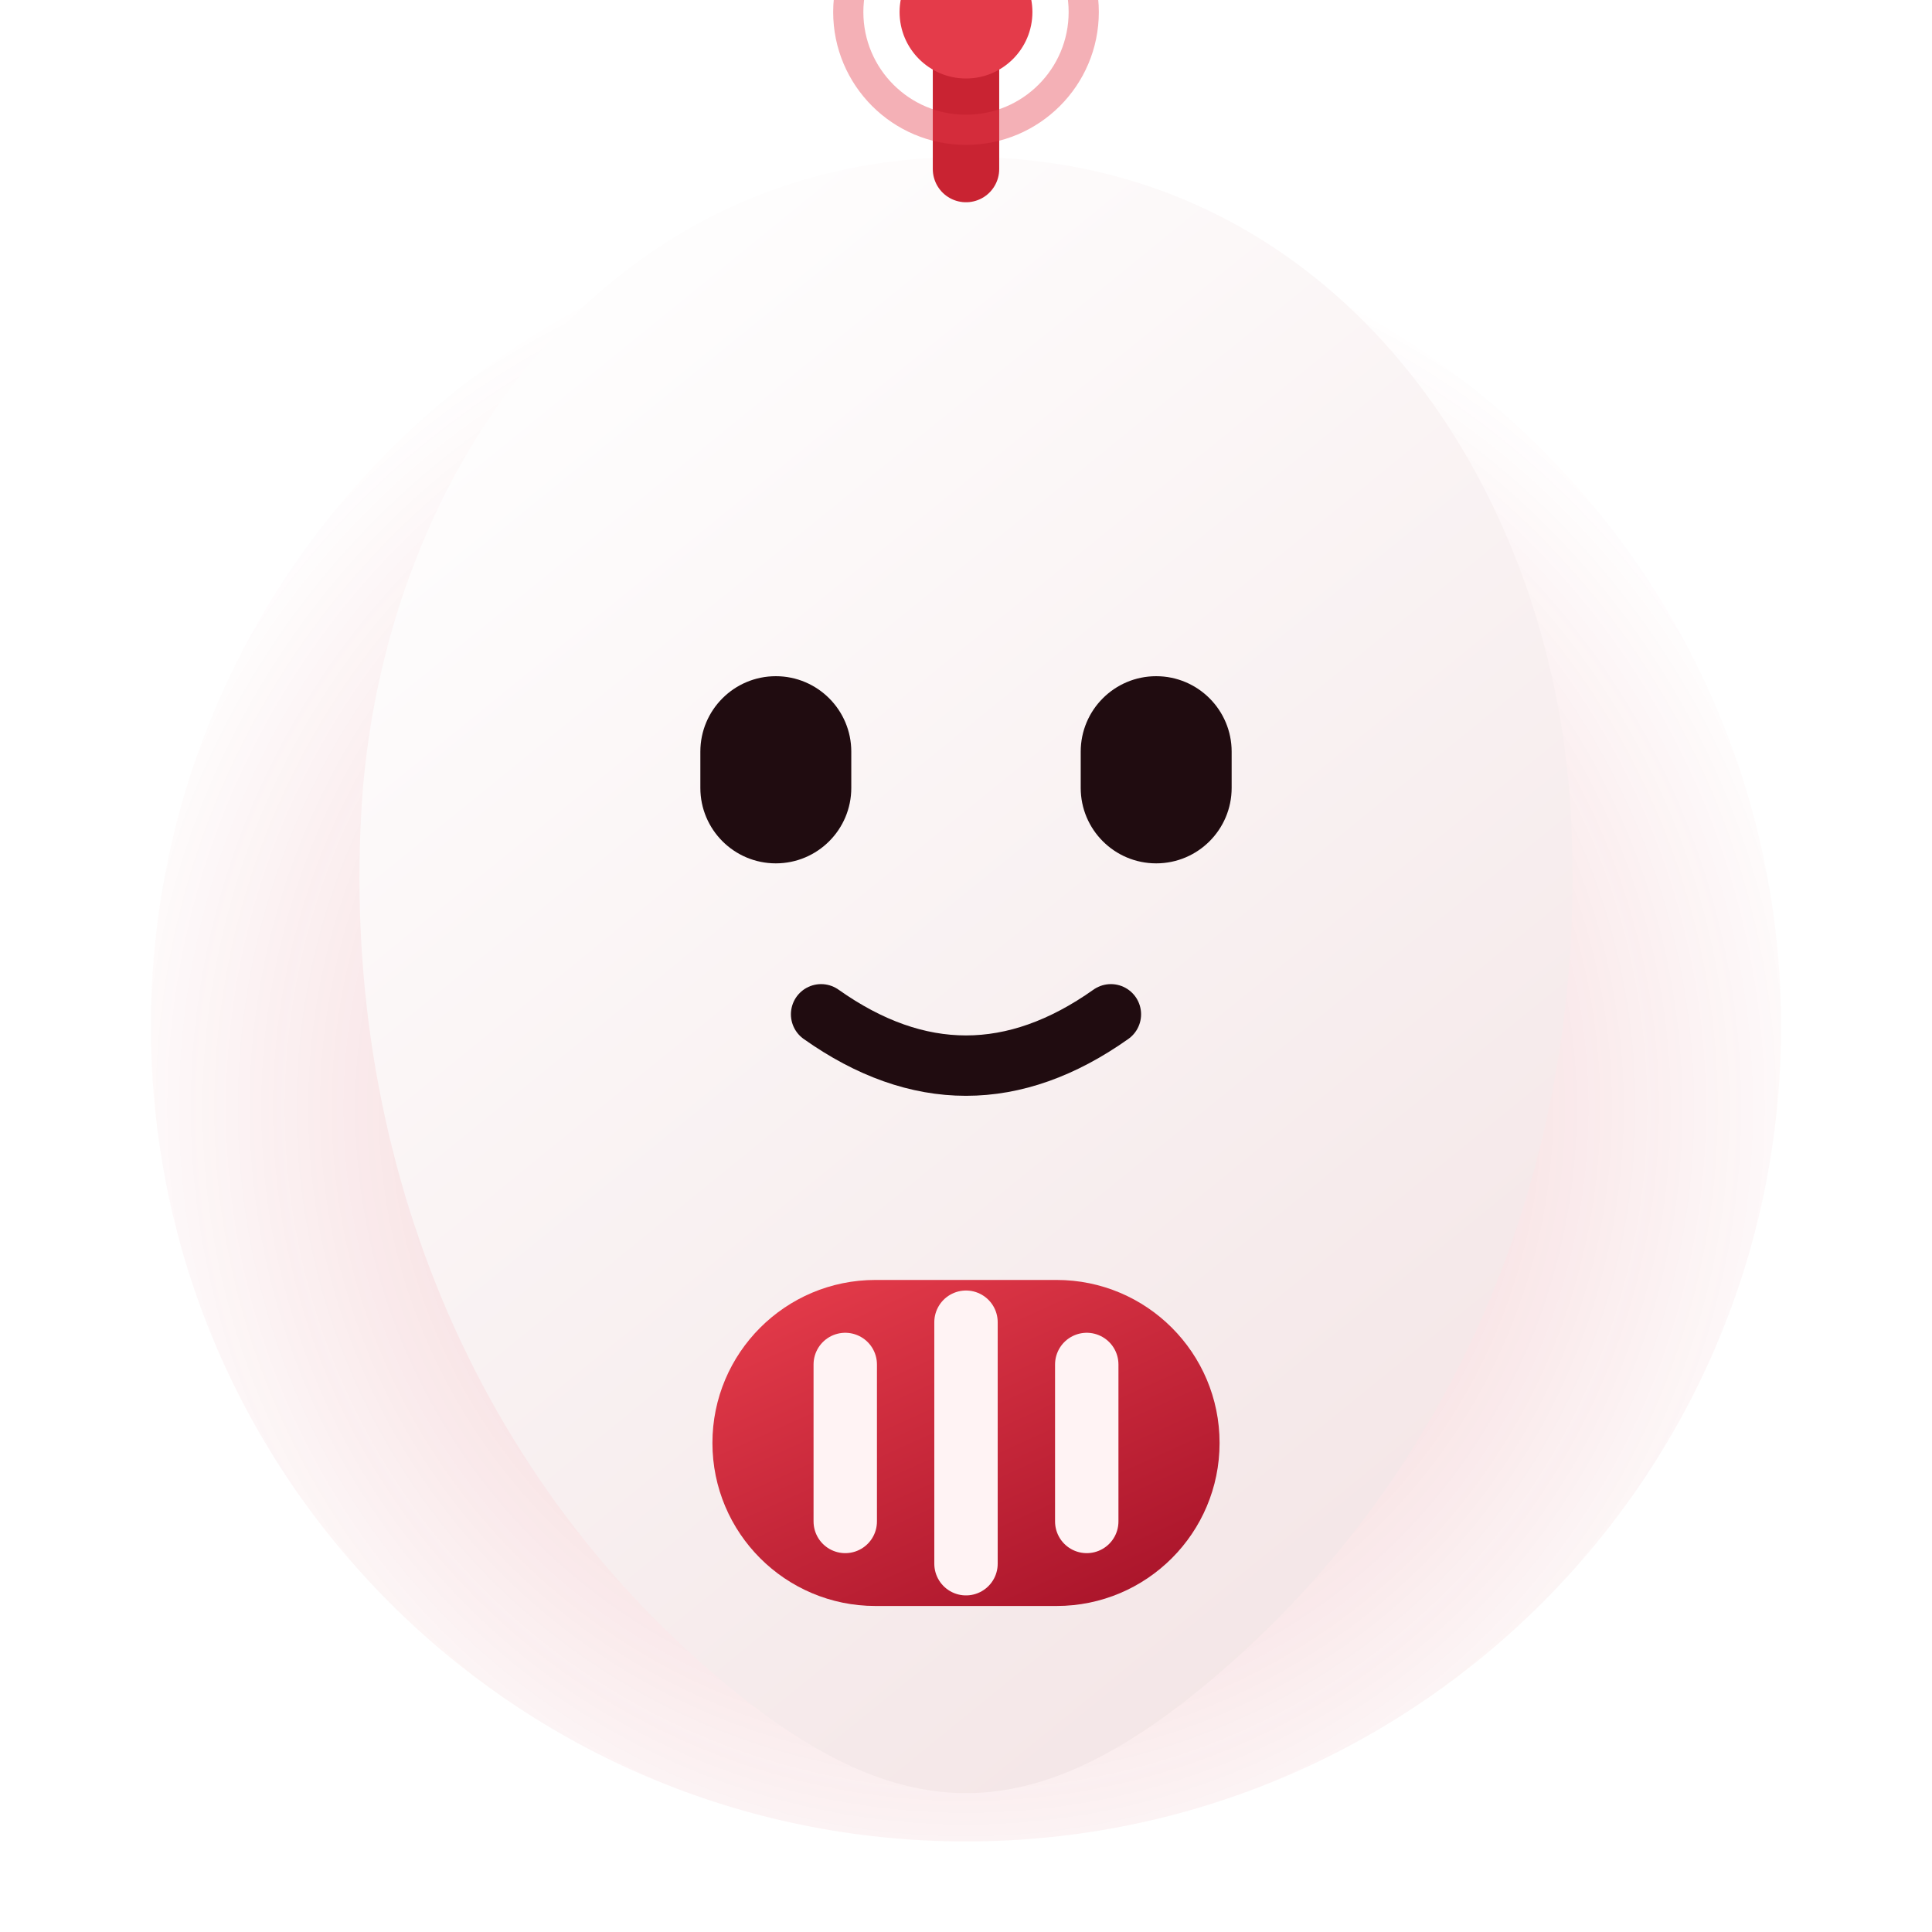
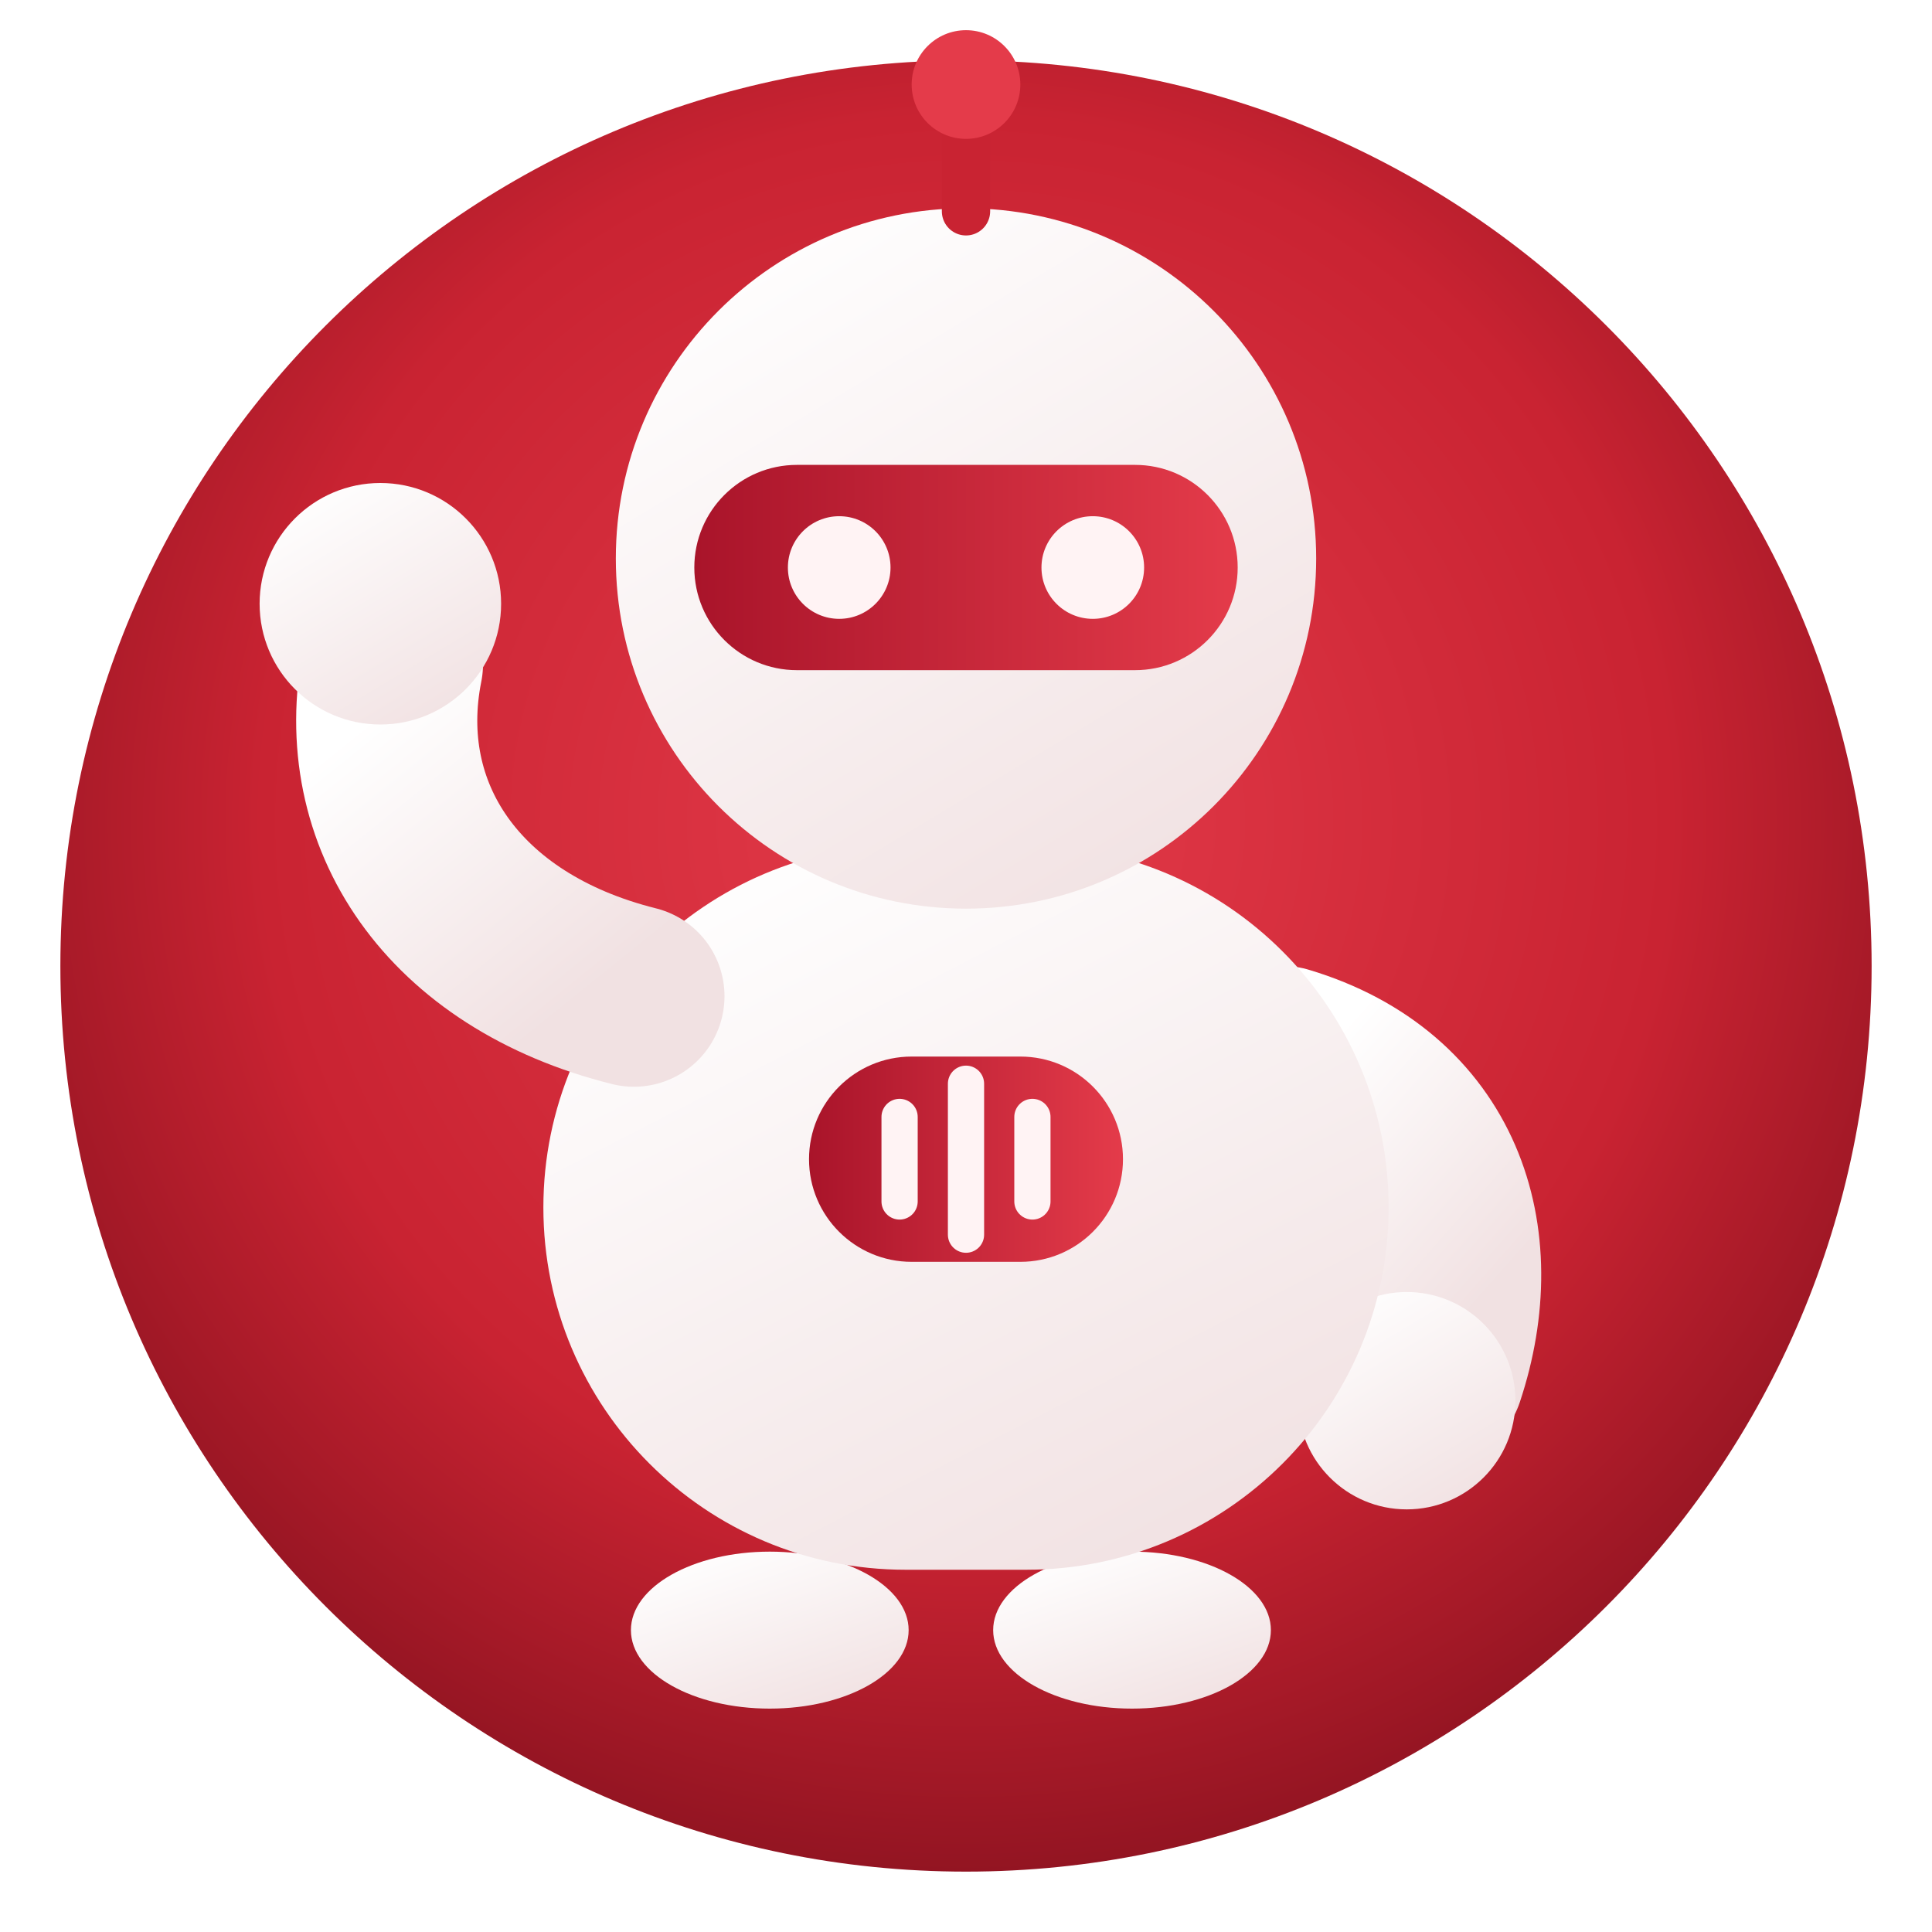
- <svg xmlns="http://www.w3.org/2000/svg" viewBox="0 0 32 32" width="32" height="32">
+ <svg xmlns="http://www.w3.org/2000/svg" viewBox="0 0 64 64" width="32" height="32">
  <defs>
-     <radialGradient id="g" cx="50%" cy="55%" r="55%">
-       <stop offset="0%" stop-color="#C92332" stop-opacity="0.3" />
-       <stop offset="100%" stop-color="#C92332" stop-opacity="0" />
+     <radialGradient id="d" cx="50%" cy="42%" r="65%">
+       <stop offset="0%" stop-color="#E43B4A" />
+       <stop offset="60%" stop-color="#C92332" />
+       <stop offset="100%" stop-color="#7F0F1C" />
    </radialGradient>
    <linearGradient id="b" x1="0.2" y1="0" x2="0.8" y2="1">
      <stop offset="0%" stop-color="#FFFFFF" />
-       <stop offset="100%" stop-color="#F3E4E5" />
+       <stop offset="100%" stop-color="#F1E1E2" />
    </linearGradient>
-     <linearGradient id="k" x1="0.15" y1="0" x2="0.85" y2="1">
-       <stop offset="0%" stop-color="#E43B4A" />
-       <stop offset="100%" stop-color="#A9142A" />
+     <linearGradient id="v" x1="0" y1="0" x2="1" y2="0">
+       <stop offset="0%" stop-color="#A9142A" />
+       <stop offset="100%" stop-color="#E43B4A" />
    </linearGradient>
  </defs>
-   <circle cx="16" cy="17" r="13.5" fill="url(#g)" />
-   <path d="M16 2.6C22 2.6 25.6 7.8 26 13.2C26.4 19 24.2 24.6 19.6 28.2C17 30.2 15 30.2 12.4 28.2C7.8 24.6 5.6 19 6 13.2C6.4 7.8 10 2.6 16 2.6Z" fill="url(#b)" />
-   <line x1="16" y1="2.8" x2="16" y2="0.2" stroke="#C92332" stroke-width="1.1" stroke-linecap="round" />
-   <circle cx="16" cy="0.2" r="1.1" fill="#E43B4A" />
-   <circle cx="16" cy="0.2" r="1.95" fill="none" stroke="#E43B4A" stroke-opacity="0.4" stroke-width="0.5" />
-   <rect x="11.6" y="11.2" width="2.5" height="3.1" rx="1.25" fill="#200C10" />
-   <rect x="17.9" y="11.2" width="2.5" height="3.1" rx="1.25" fill="#200C10" />
-   <path d="M13.6 16.8Q16 18.5 18.4 16.8" stroke="#200C10" stroke-width="1" stroke-linecap="round" fill="none" />
-   <rect x="11.8" y="21.2" width="8.4" height="5.4" rx="2.7" fill="url(#k)" />
-   <g stroke="#FFF3F4" stroke-width="1.05" stroke-linecap="round">
-     <line x1="14" y1="22.6" x2="14" y2="25.2" />
-     <line x1="16" y1="21.9" x2="16" y2="25.9" />
-     <line x1="18" y1="22.6" x2="18" y2="25.2" />
+   <circle cx="32" cy="32" r="30" fill="url(#d)" />
+   <ellipse cx="25.5" cy="54" rx="4.6" ry="2.6" fill="url(#b)" />
+   <ellipse cx="37.5" cy="54" rx="4.6" ry="2.6" fill="url(#b)" />
+   <path d="M42.5 35C47.5 36.5 49 41 47.5 45.5" fill="none" stroke="url(#b)" stroke-width="6" stroke-linecap="round" />
+   <circle cx="46.6" cy="46.4" r="3.6" fill="url(#b)" />
+   <rect x="18" y="28" width="28" height="24" rx="12" fill="url(#b)" />
+   <path d="M21 33C15 31.5 12 27 13 22" fill="none" stroke="url(#b)" stroke-width="6" stroke-linecap="round" />
+   <circle cx="12.6" cy="20" r="4" fill="url(#b)" />
+   <circle cx="32" cy="18.5" r="11.6" fill="url(#b)" />
+   <line x1="32" y1="7" x2="32" y2="3" stroke="#C92332" stroke-width="1.6" stroke-linecap="round" />
+   <circle cx="32" cy="2.8" r="1.8" fill="#E43B4A" />
+   <rect x="23" y="15.4" width="18" height="6.8" rx="3.4" fill="url(#v)" />
+   <circle cx="27.8" cy="18.8" r="1.7" fill="#FFF3F4" />
+   <circle cx="36.2" cy="18.8" r="1.7" fill="#FFF3F4" />
+   <rect x="26.8" y="35" width="10.4" height="6.8" rx="3.4" fill="url(#v)" />
+   <g stroke="#FFF3F4" stroke-width="1.2" stroke-linecap="round">
+     <line x1="29.8" y1="37" x2="29.8" y2="39.8" />
+     <line x1="32" y1="35.9" x2="32" y2="40.9" />
+     <line x1="34.2" y1="37" x2="34.2" y2="39.8" />
  </g>
</svg>
